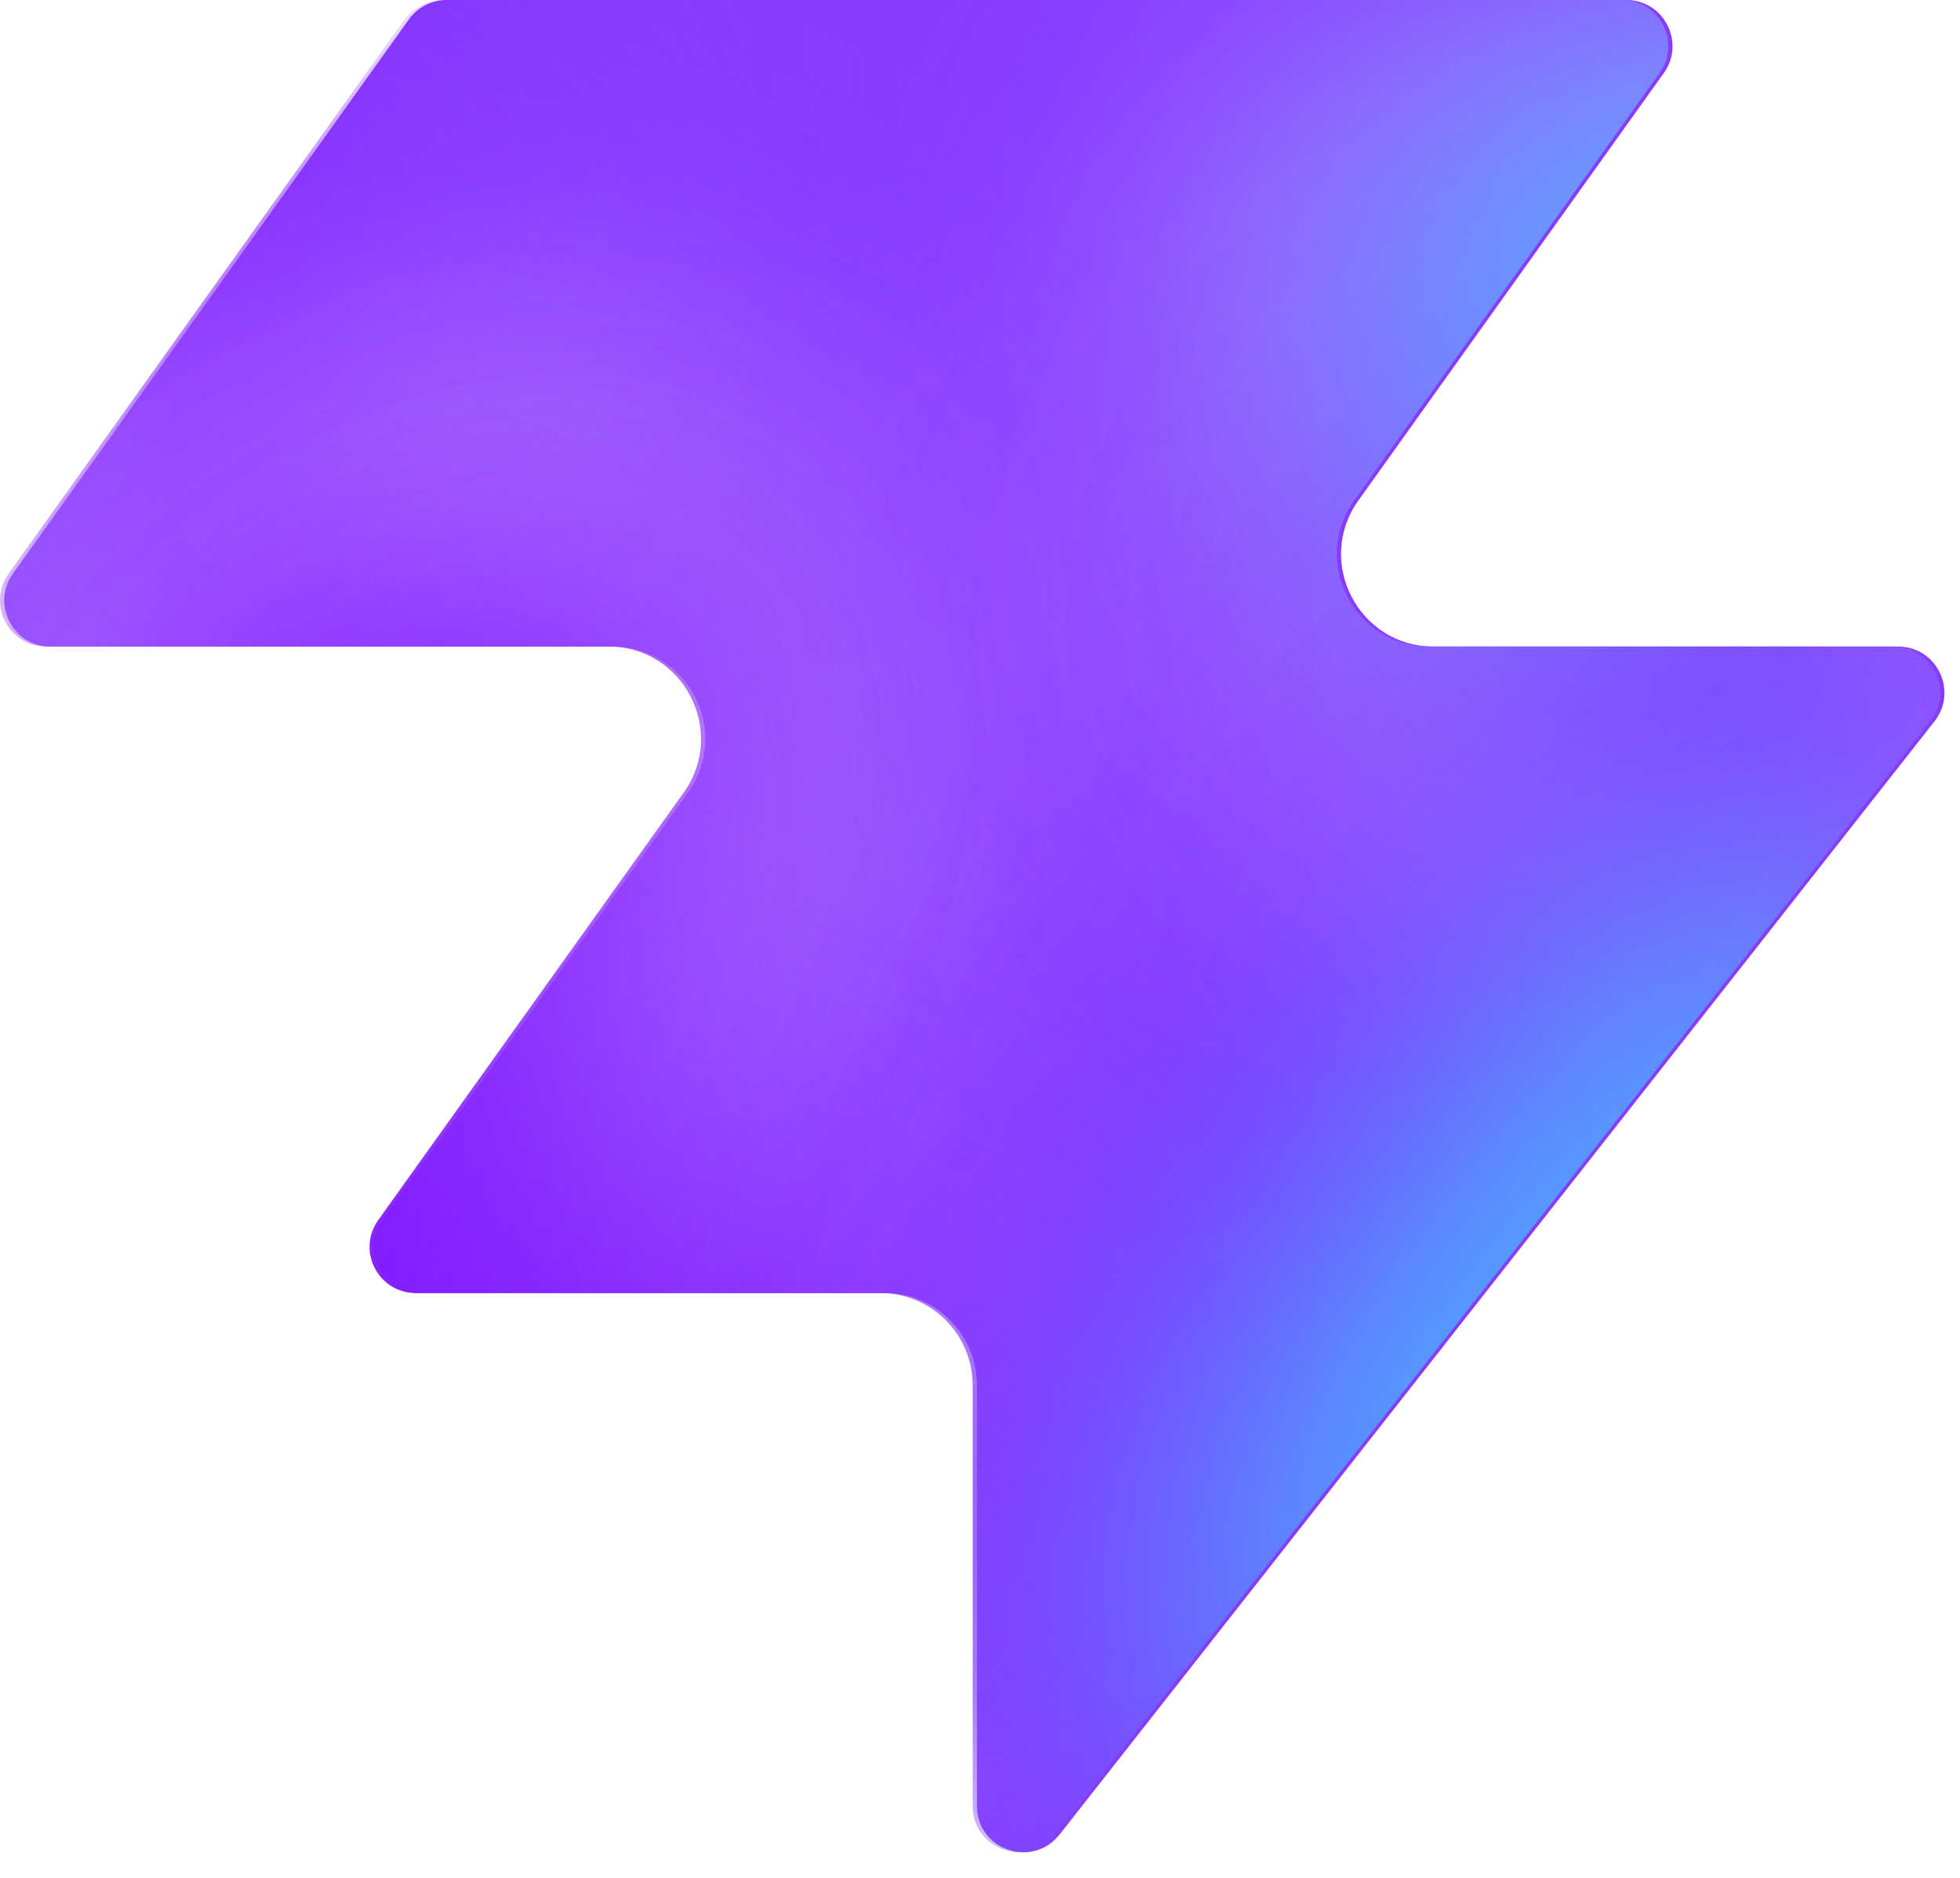
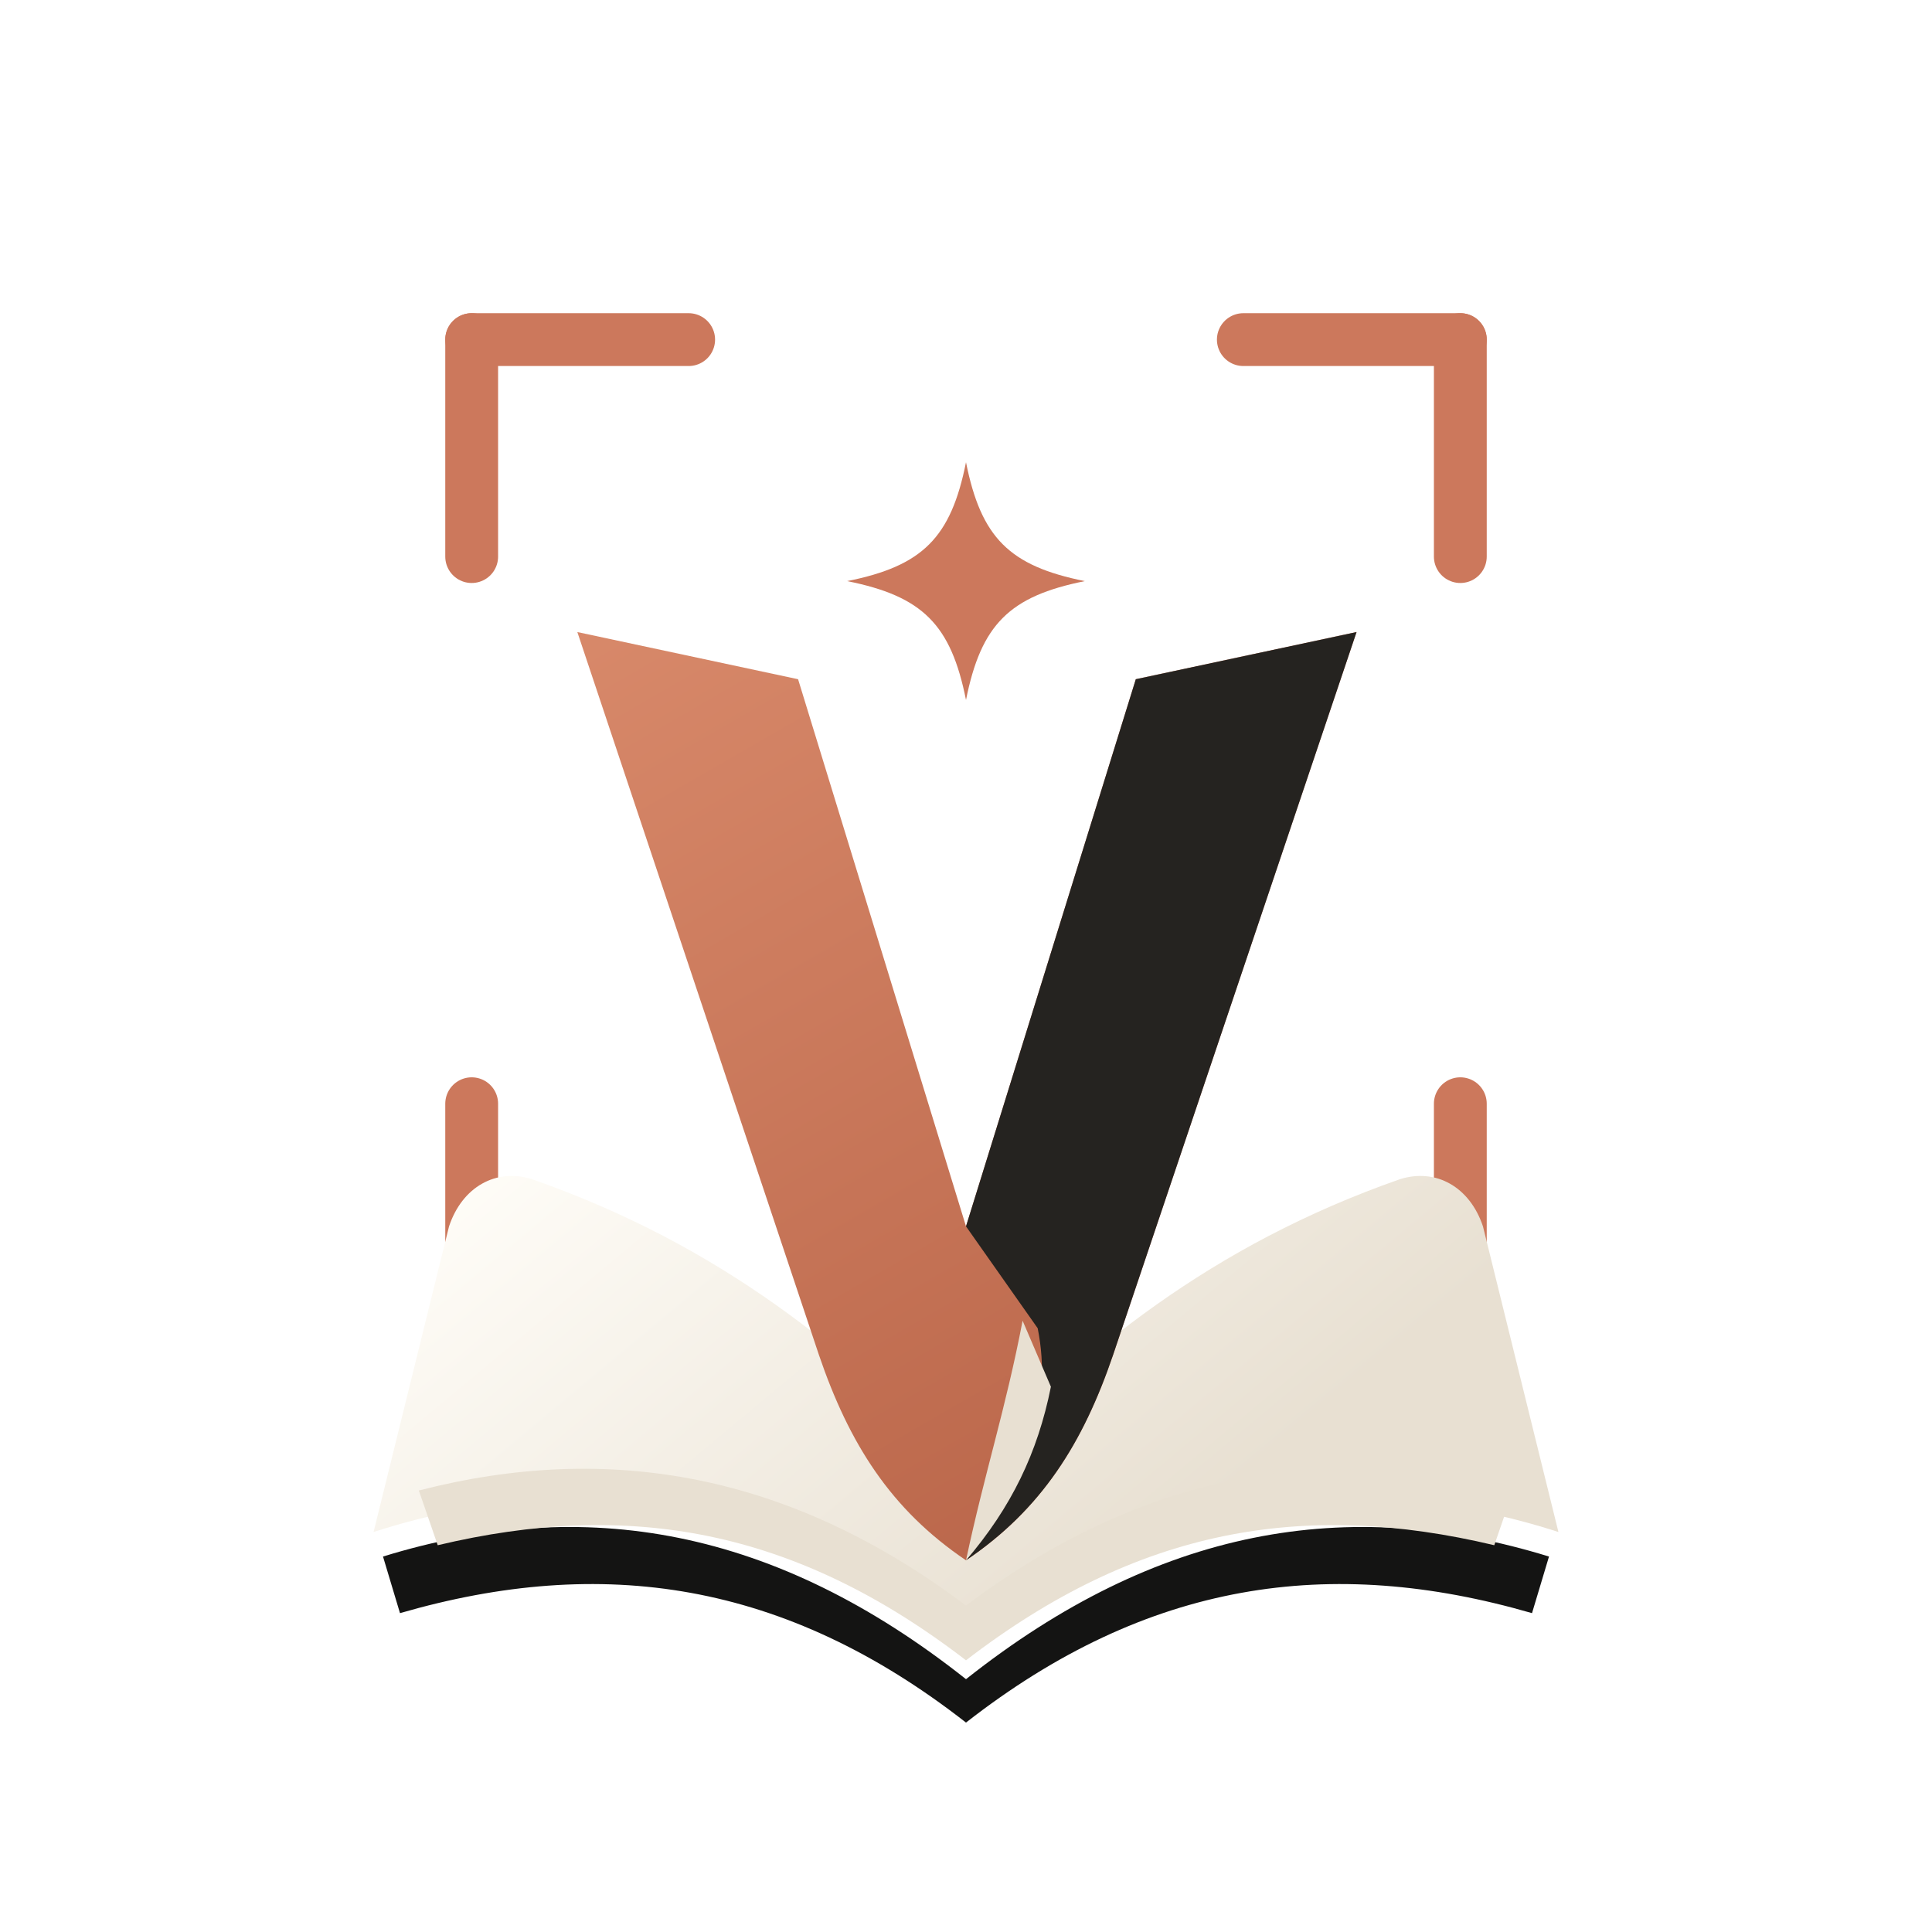
- <svg xmlns="http://www.w3.org/2000/svg" width="48" height="46" fill="none" viewBox="0 0 48 46">
-   <path fill="#863bff" d="M25.946 44.938c-.664.845-2.021.375-2.021-.698V33.937a2.26 2.26 0 0 0-2.262-2.262H10.287c-.92 0-1.456-1.04-.92-1.788l7.48-10.471c1.07-1.497 0-3.578-1.842-3.578H1.237c-.92 0-1.456-1.04-.92-1.788L10.013.474c.214-.297.556-.474.92-.474h28.894c.92 0 1.456 1.04.92 1.788l-7.48 10.471c-1.07 1.498 0 3.579 1.842 3.579h11.377c.943 0 1.473 1.088.89 1.83L25.947 44.94z" style="fill:#863bff;fill:color(display-p3 .525 .23 1);fill-opacity:1" />
-   <mask id="a" width="48" height="46" x="0" y="0" maskUnits="userSpaceOnUse" style="mask-type:alpha">
-     <path fill="#000" d="M25.842 44.938c-.664.844-2.021.375-2.021-.698V33.937a2.26 2.26 0 0 0-2.262-2.262H10.183c-.92 0-1.456-1.04-.92-1.788l7.48-10.471c1.07-1.498 0-3.579-1.842-3.579H1.133c-.92 0-1.456-1.04-.92-1.787L9.91.473c.214-.297.556-.474.92-.474h28.894c.92 0 1.456 1.04.92 1.788l-7.48 10.471c-1.07 1.498 0 3.578 1.842 3.578h11.377c.943 0 1.473 1.088.89 1.832L25.843 44.94z" style="fill:#000;fill-opacity:1" />
-   </mask>
-   <g mask="url(#a)">
-     <g filter="url(#b)">
-       <ellipse cx="5.508" cy="14.704" fill="#ede6ff" rx="5.508" ry="14.704" style="fill:#ede6ff;fill:color(display-p3 .927 .903 1);fill-opacity:1" transform="matrix(.00324 1 1 -.00324 -4.47 31.516)" />
-     </g>
-     <g filter="url(#c)">
-       <ellipse cx="10.399" cy="29.851" fill="#ede6ff" rx="10.399" ry="29.851" style="fill:#ede6ff;fill:color(display-p3 .927 .903 1);fill-opacity:1" transform="matrix(.00324 1 1 -.00324 -39.328 7.883)" />
-     </g>
-     <g filter="url(#d)">
-       <ellipse cx="5.508" cy="30.487" fill="#7e14ff" rx="5.508" ry="30.487" style="fill:#7e14ff;fill:color(display-p3 .492 .077 1);fill-opacity:1" transform="rotate(89.814 -25.913 -14.639)scale(1 -1)" />
-     </g>
-     <g filter="url(#e)">
-       <ellipse cx="5.508" cy="30.599" fill="#7e14ff" rx="5.508" ry="30.599" style="fill:#7e14ff;fill:color(display-p3 .492 .077 1);fill-opacity:1" transform="rotate(89.814 -32.644 -3.334)scale(1 -1)" />
-     </g>
-     <g filter="url(#f)">
-       <ellipse cx="5.508" cy="30.599" fill="#7e14ff" rx="5.508" ry="30.599" style="fill:#7e14ff;fill:color(display-p3 .492 .077 1);fill-opacity:1" transform="matrix(.00324 1 1 -.00324 -34.34 30.47)" />
-     </g>
-     <g filter="url(#g)">
-       <ellipse cx="14.072" cy="22.078" fill="#ede6ff" rx="14.072" ry="22.078" style="fill:#ede6ff;fill:color(display-p3 .927 .903 1);fill-opacity:1" transform="rotate(93.35 24.506 48.493)scale(-1 1)" />
-     </g>
-     <g filter="url(#h)">
-       <ellipse cx="3.47" cy="21.501" fill="#7e14ff" rx="3.47" ry="21.501" style="fill:#7e14ff;fill:color(display-p3 .492 .077 1);fill-opacity:1" transform="rotate(89.009 28.708 47.59)scale(-1 1)" />
-     </g>
-     <g filter="url(#i)">
-       <ellipse cx="3.47" cy="21.501" fill="#7e14ff" rx="3.47" ry="21.501" style="fill:#7e14ff;fill:color(display-p3 .492 .077 1);fill-opacity:1" transform="rotate(89.009 28.708 47.59)scale(-1 1)" />
-     </g>
-     <g filter="url(#j)">
-       <ellipse cx=".387" cy="8.972" fill="#7e14ff" rx="4.407" ry="29.108" style="fill:#7e14ff;fill:color(display-p3 .492 .077 1);fill-opacity:1" transform="rotate(39.51 .387 8.972)" />
-     </g>
-     <g filter="url(#k)">
-       <ellipse cx="47.523" cy="-6.092" fill="#7e14ff" rx="4.407" ry="29.108" style="fill:#7e14ff;fill:color(display-p3 .492 .077 1);fill-opacity:1" transform="rotate(37.892 47.523 -6.092)" />
-     </g>
-     <g filter="url(#l)">
-       <ellipse cx="41.412" cy="6.333" fill="#47bfff" rx="5.971" ry="9.665" style="fill:#47bfff;fill:color(display-p3 .28 .748 1);fill-opacity:1" transform="rotate(37.892 41.412 6.333)" />
-     </g>
-     <g filter="url(#m)">
-       <ellipse cx="-1.879" cy="38.332" fill="#7e14ff" rx="4.407" ry="29.108" style="fill:#7e14ff;fill:color(display-p3 .492 .077 1);fill-opacity:1" transform="rotate(37.892 -1.88 38.332)" />
-     </g>
-     <g filter="url(#n)">
-       <ellipse cx="-1.879" cy="38.332" fill="#7e14ff" rx="4.407" ry="29.108" style="fill:#7e14ff;fill:color(display-p3 .492 .077 1);fill-opacity:1" transform="rotate(37.892 -1.88 38.332)" />
-     </g>
-     <g filter="url(#o)">
-       <ellipse cx="35.651" cy="29.907" fill="#7e14ff" rx="4.407" ry="29.108" style="fill:#7e14ff;fill:color(display-p3 .492 .077 1);fill-opacity:1" transform="rotate(37.892 35.651 29.907)" />
-     </g>
-     <g filter="url(#p)">
-       <ellipse cx="38.418" cy="32.4" fill="#47bfff" rx="5.971" ry="15.297" style="fill:#47bfff;fill:color(display-p3 .28 .748 1);fill-opacity:1" transform="rotate(37.892 38.418 32.4)" />
-     </g>
+ <svg xmlns="http://www.w3.org/2000/svg" viewBox="0 0 1024 1024" width="1024" height="1024" fill="none">
+   <defs>
+     <linearGradient id="coral" x1="320" y1="300" x2="620" y2="820" gradientUnits="userSpaceOnUse">
+       <stop stop-color="#D98A6B" />
+       <stop offset="1" stop-color="#B96549" />
+     </linearGradient>
+     <linearGradient id="paper" x1="270" y1="600" x2="520" y2="900" gradientUnits="userSpaceOnUse">
+       <stop stop-color="#FFFDF8" />
+       <stop offset="1" stop-color="#E8E0D2" />
+     </linearGradient>
+     <linearGradient id="darkPaper" x1="520" y1="720" x2="800" y2="900" gradientUnits="userSpaceOnUse">
+       <stop stop-color="#252320" />
+       <stop offset="1" stop-color="#141413" />
+     </linearGradient>
+   </defs>
+   <g stroke="#CC785C" stroke-width="28" stroke-linecap="round" stroke-linejoin="round">
+     <path d="M250 180H365" />
+     <path d="M250 180V295" />
+     <path d="M774 180H659" />
+     <path d="M774 180V295" />
+     <path d="M250 700V585" />
+     <path d="M250 700H365" />
+     <path d="M774 700V585" />
+     <path d="M774 700H659" />
  </g>
-   <defs>
-     <filter id="b" width="60.045" height="41.654" x="-19.77" y="16.149" color-interpolation-filters="sRGB" filterUnits="userSpaceOnUse">
-       <feFlood flood-opacity="0" result="BackgroundImageFix" />
-       <feBlend in="SourceGraphic" in2="BackgroundImageFix" result="shape" />
-       <feGaussianBlur result="effect1_foregroundBlur_2002_17158" stdDeviation="7.659" />
-     </filter>
-     <filter id="c" width="90.34" height="51.437" x="-54.613" y="-7.533" color-interpolation-filters="sRGB" filterUnits="userSpaceOnUse">
-       <feFlood flood-opacity="0" result="BackgroundImageFix" />
-       <feBlend in="SourceGraphic" in2="BackgroundImageFix" result="shape" />
-       <feGaussianBlur result="effect1_foregroundBlur_2002_17158" stdDeviation="7.659" />
-     </filter>
-     <filter id="d" width="79.355" height="29.4" x="-49.64" y="2.03" color-interpolation-filters="sRGB" filterUnits="userSpaceOnUse">
-       <feFlood flood-opacity="0" result="BackgroundImageFix" />
-       <feBlend in="SourceGraphic" in2="BackgroundImageFix" result="shape" />
-       <feGaussianBlur result="effect1_foregroundBlur_2002_17158" stdDeviation="4.596" />
-     </filter>
-     <filter id="e" width="79.579" height="29.4" x="-45.045" y="20.029" color-interpolation-filters="sRGB" filterUnits="userSpaceOnUse">
-       <feFlood flood-opacity="0" result="BackgroundImageFix" />
-       <feBlend in="SourceGraphic" in2="BackgroundImageFix" result="shape" />
-       <feGaussianBlur result="effect1_foregroundBlur_2002_17158" stdDeviation="4.596" />
-     </filter>
-     <filter id="f" width="79.579" height="29.4" x="-43.513" y="21.178" color-interpolation-filters="sRGB" filterUnits="userSpaceOnUse">
-       <feFlood flood-opacity="0" result="BackgroundImageFix" />
-       <feBlend in="SourceGraphic" in2="BackgroundImageFix" result="shape" />
-       <feGaussianBlur result="effect1_foregroundBlur_2002_17158" stdDeviation="4.596" />
-     </filter>
-     <filter id="g" width="74.749" height="58.852" x="15.756" y="-17.901" color-interpolation-filters="sRGB" filterUnits="userSpaceOnUse">
-       <feFlood flood-opacity="0" result="BackgroundImageFix" />
-       <feBlend in="SourceGraphic" in2="BackgroundImageFix" result="shape" />
-       <feGaussianBlur result="effect1_foregroundBlur_2002_17158" stdDeviation="7.659" />
-     </filter>
-     <filter id="h" width="61.377" height="25.362" x="23.548" y="2.284" color-interpolation-filters="sRGB" filterUnits="userSpaceOnUse">
-       <feFlood flood-opacity="0" result="BackgroundImageFix" />
-       <feBlend in="SourceGraphic" in2="BackgroundImageFix" result="shape" />
-       <feGaussianBlur result="effect1_foregroundBlur_2002_17158" stdDeviation="4.596" />
-     </filter>
-     <filter id="i" width="61.377" height="25.362" x="23.548" y="2.284" color-interpolation-filters="sRGB" filterUnits="userSpaceOnUse">
-       <feFlood flood-opacity="0" result="BackgroundImageFix" />
-       <feBlend in="SourceGraphic" in2="BackgroundImageFix" result="shape" />
-       <feGaussianBlur result="effect1_foregroundBlur_2002_17158" stdDeviation="4.596" />
-     </filter>
-     <filter id="j" width="56.045" height="63.649" x="-27.636" y="-22.853" color-interpolation-filters="sRGB" filterUnits="userSpaceOnUse">
-       <feFlood flood-opacity="0" result="BackgroundImageFix" />
-       <feBlend in="SourceGraphic" in2="BackgroundImageFix" result="shape" />
-       <feGaussianBlur result="effect1_foregroundBlur_2002_17158" stdDeviation="4.596" />
-     </filter>
-     <filter id="k" width="54.814" height="64.646" x="20.116" y="-38.415" color-interpolation-filters="sRGB" filterUnits="userSpaceOnUse">
-       <feFlood flood-opacity="0" result="BackgroundImageFix" />
-       <feBlend in="SourceGraphic" in2="BackgroundImageFix" result="shape" />
-       <feGaussianBlur result="effect1_foregroundBlur_2002_17158" stdDeviation="4.596" />
-     </filter>
-     <filter id="l" width="33.541" height="35.313" x="24.641" y="-11.323" color-interpolation-filters="sRGB" filterUnits="userSpaceOnUse">
-       <feFlood flood-opacity="0" result="BackgroundImageFix" />
-       <feBlend in="SourceGraphic" in2="BackgroundImageFix" result="shape" />
-       <feGaussianBlur result="effect1_foregroundBlur_2002_17158" stdDeviation="4.596" />
-     </filter>
-     <filter id="m" width="54.814" height="64.646" x="-29.286" y="6.009" color-interpolation-filters="sRGB" filterUnits="userSpaceOnUse">
-       <feFlood flood-opacity="0" result="BackgroundImageFix" />
-       <feBlend in="SourceGraphic" in2="BackgroundImageFix" result="shape" />
-       <feGaussianBlur result="effect1_foregroundBlur_2002_17158" stdDeviation="4.596" />
-     </filter>
-     <filter id="n" width="54.814" height="64.646" x="-29.286" y="6.009" color-interpolation-filters="sRGB" filterUnits="userSpaceOnUse">
-       <feFlood flood-opacity="0" result="BackgroundImageFix" />
-       <feBlend in="SourceGraphic" in2="BackgroundImageFix" result="shape" />
-       <feGaussianBlur result="effect1_foregroundBlur_2002_17158" stdDeviation="4.596" />
-     </filter>
-     <filter id="o" width="54.814" height="64.646" x="8.244" y="-2.416" color-interpolation-filters="sRGB" filterUnits="userSpaceOnUse">
-       <feFlood flood-opacity="0" result="BackgroundImageFix" />
-       <feBlend in="SourceGraphic" in2="BackgroundImageFix" result="shape" />
-       <feGaussianBlur result="effect1_foregroundBlur_2002_17158" stdDeviation="4.596" />
-     </filter>
-     <filter id="p" width="39.409" height="43.623" x="18.713" y="10.588" color-interpolation-filters="sRGB" filterUnits="userSpaceOnUse">
-       <feFlood flood-opacity="0" result="BackgroundImageFix" />
-       <feBlend in="SourceGraphic" in2="BackgroundImageFix" result="shape" />
-       <feGaussianBlur result="effect1_foregroundBlur_2002_17158" stdDeviation="4.596" />
-     </filter>
-   </defs>
+   <path d="M512 245            C520 285 535 300 575 308            C535 316 520 331 512 371            C504 331 489 316 449 308            C489 300 504 285 512 245Z" fill="#CC785C" />
+   <path d="M512 780            C450 716 382 660 282 625            C263 619 245 629 238 650            L198 812            C303 778 408 793 512 875Z" fill="url(#paper)" />
+   <path d="M512 780            C574 716 642 660 742 625            C761 619 779 629 786 650            L826 812            C721 778 616 793 512 875Z" fill="url(#paper)" />
+   <path d="M203 825            C310 792 411 810 512 890            C613 810 714 792 821 825            L812 855            C705 824 608 838 512 913            C416 838 319 824 212 855Z" fill="#141413" />
+   <path d="M222 790            C323 764 419 781 512 851            C605 781 701 764 802 790            L792 819            C691 795 603 810 512 880            C421 810 333 795 232 819Z" fill="#E8E0D2" />
+   <path d="M306 335            L423 360            L512 650            L602 360            L719 335            L590 718            C574 765 552 800 512 827            C472 800 450 765 434 718Z" fill="url(#coral)" />
+   <path d="M512 650            L602 360            L719 335            L590 718            C574 765 552 800 512 827            C545 786 558 744 550 704Z" fill="#252320" />
+   <path d="M512 827            C536 799 550 770 557 735            L542 700            C533 747 522 780 512 827Z" fill="#E8E0D2" />
</svg>
